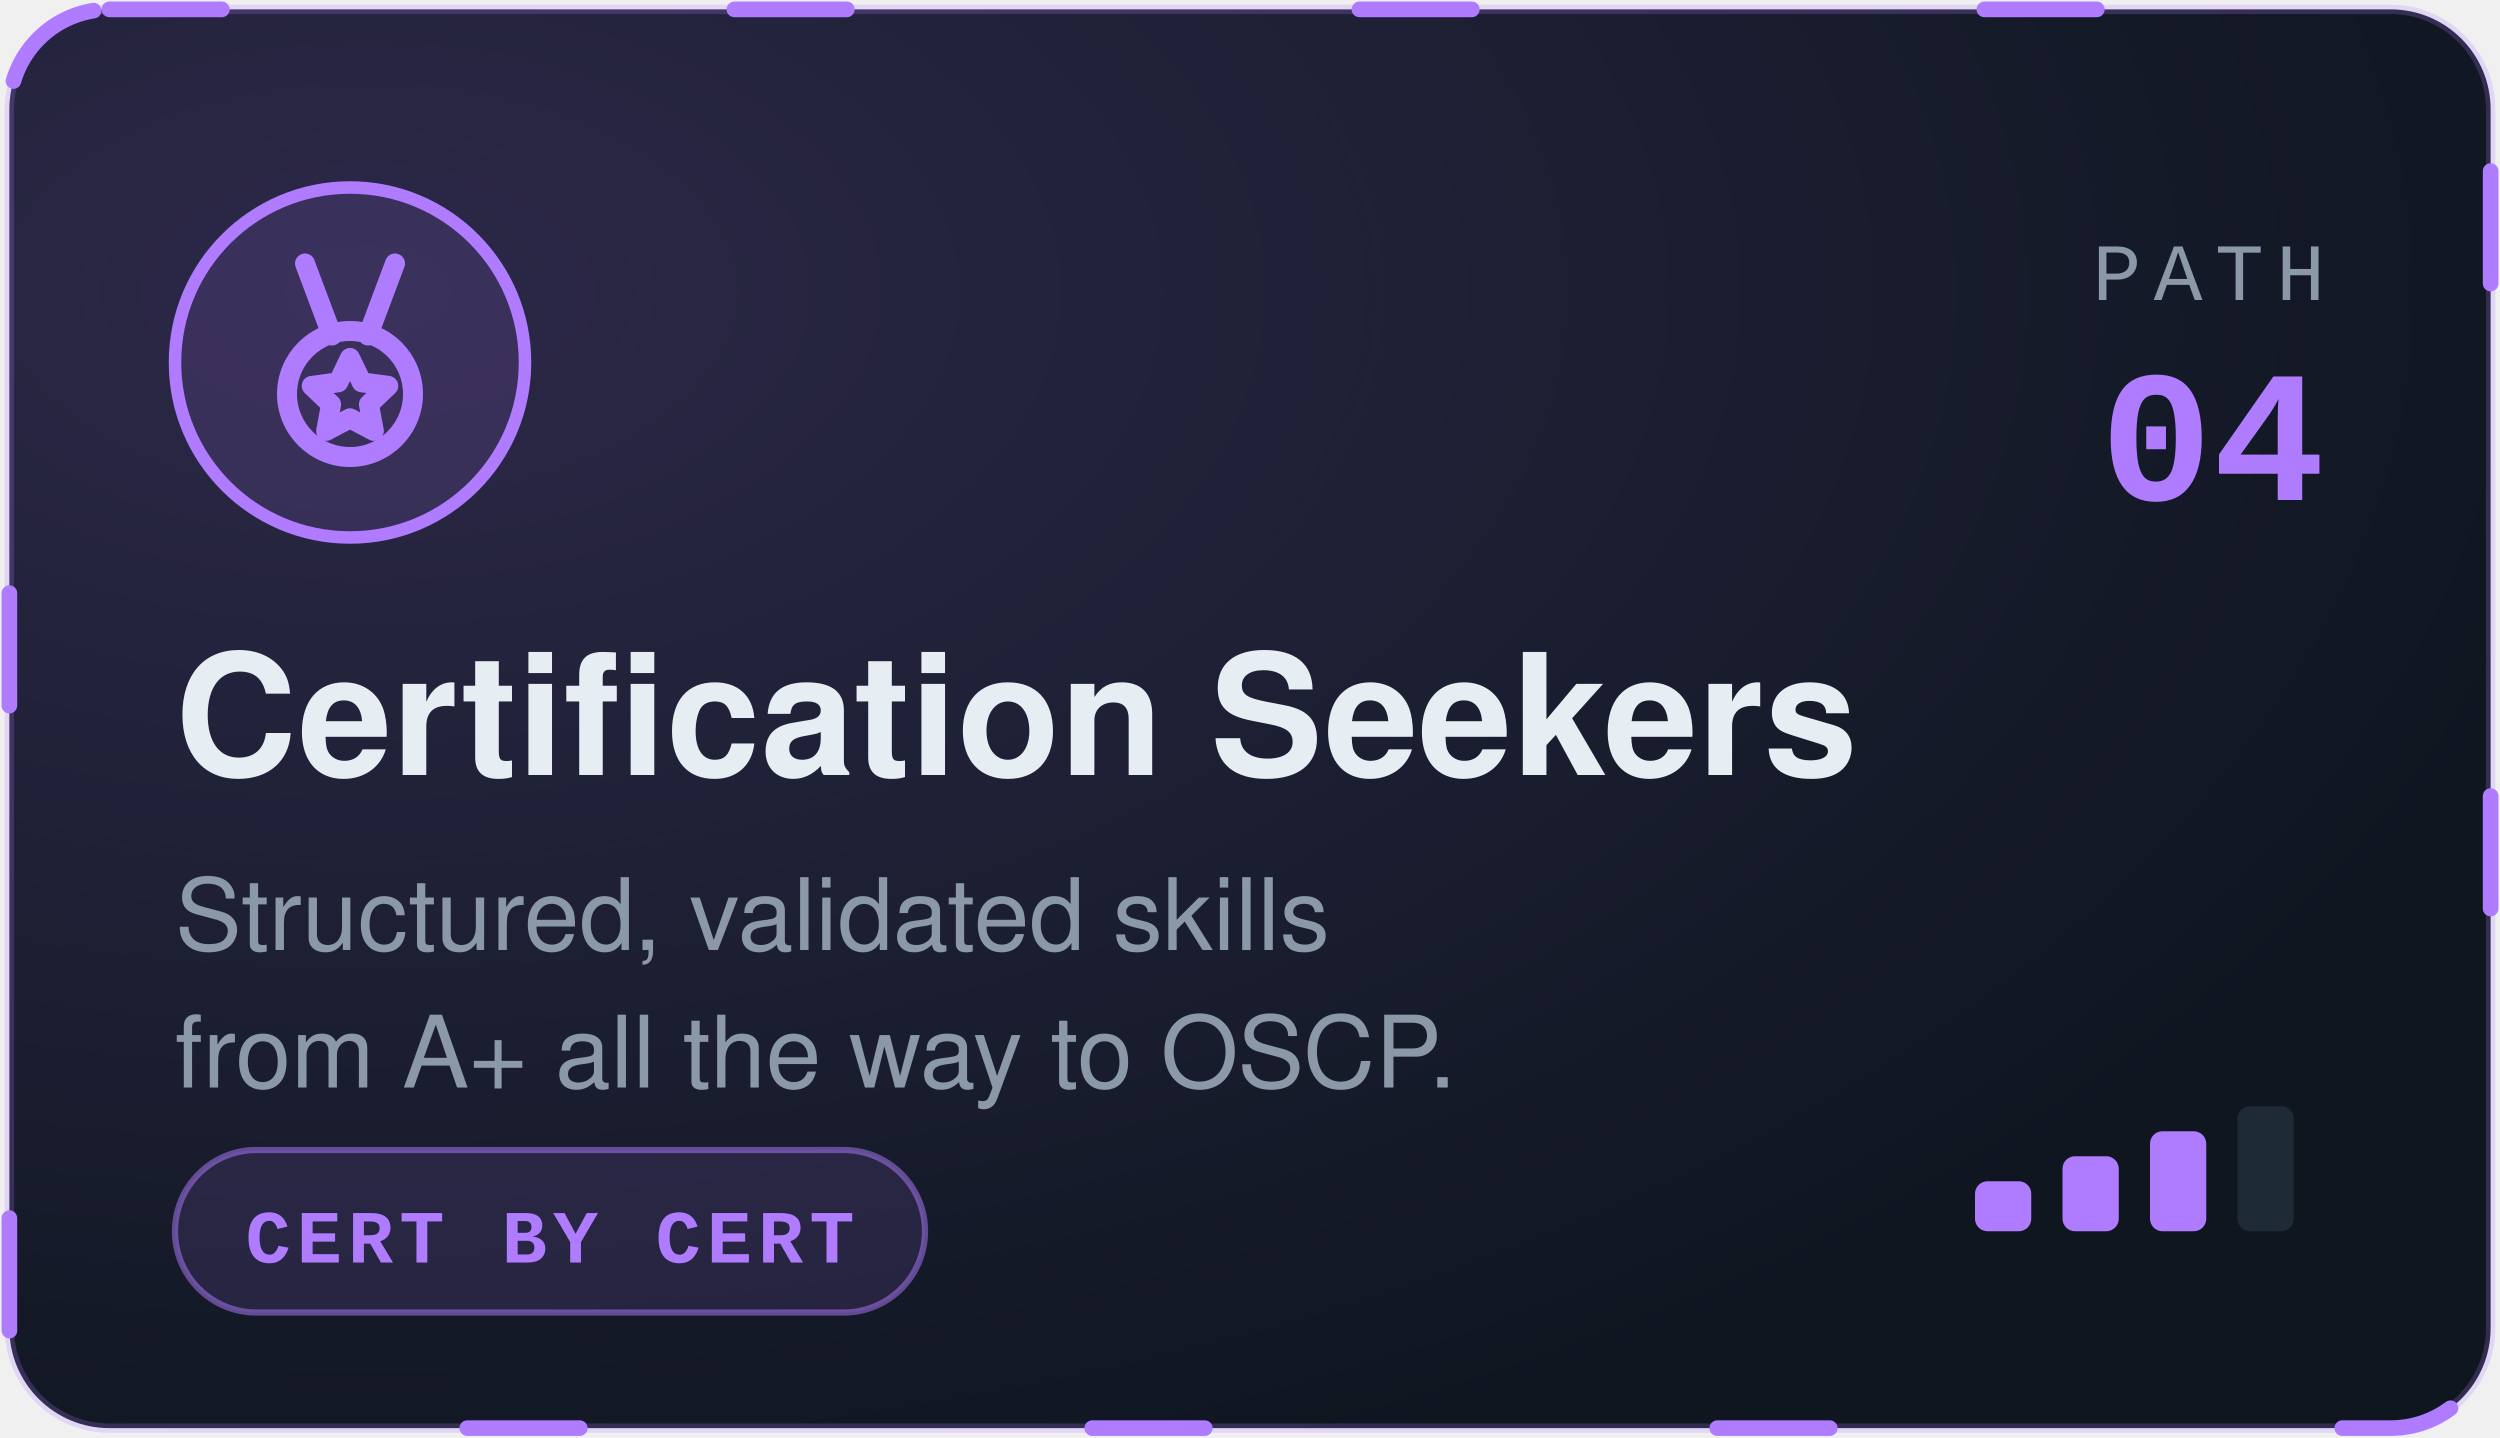
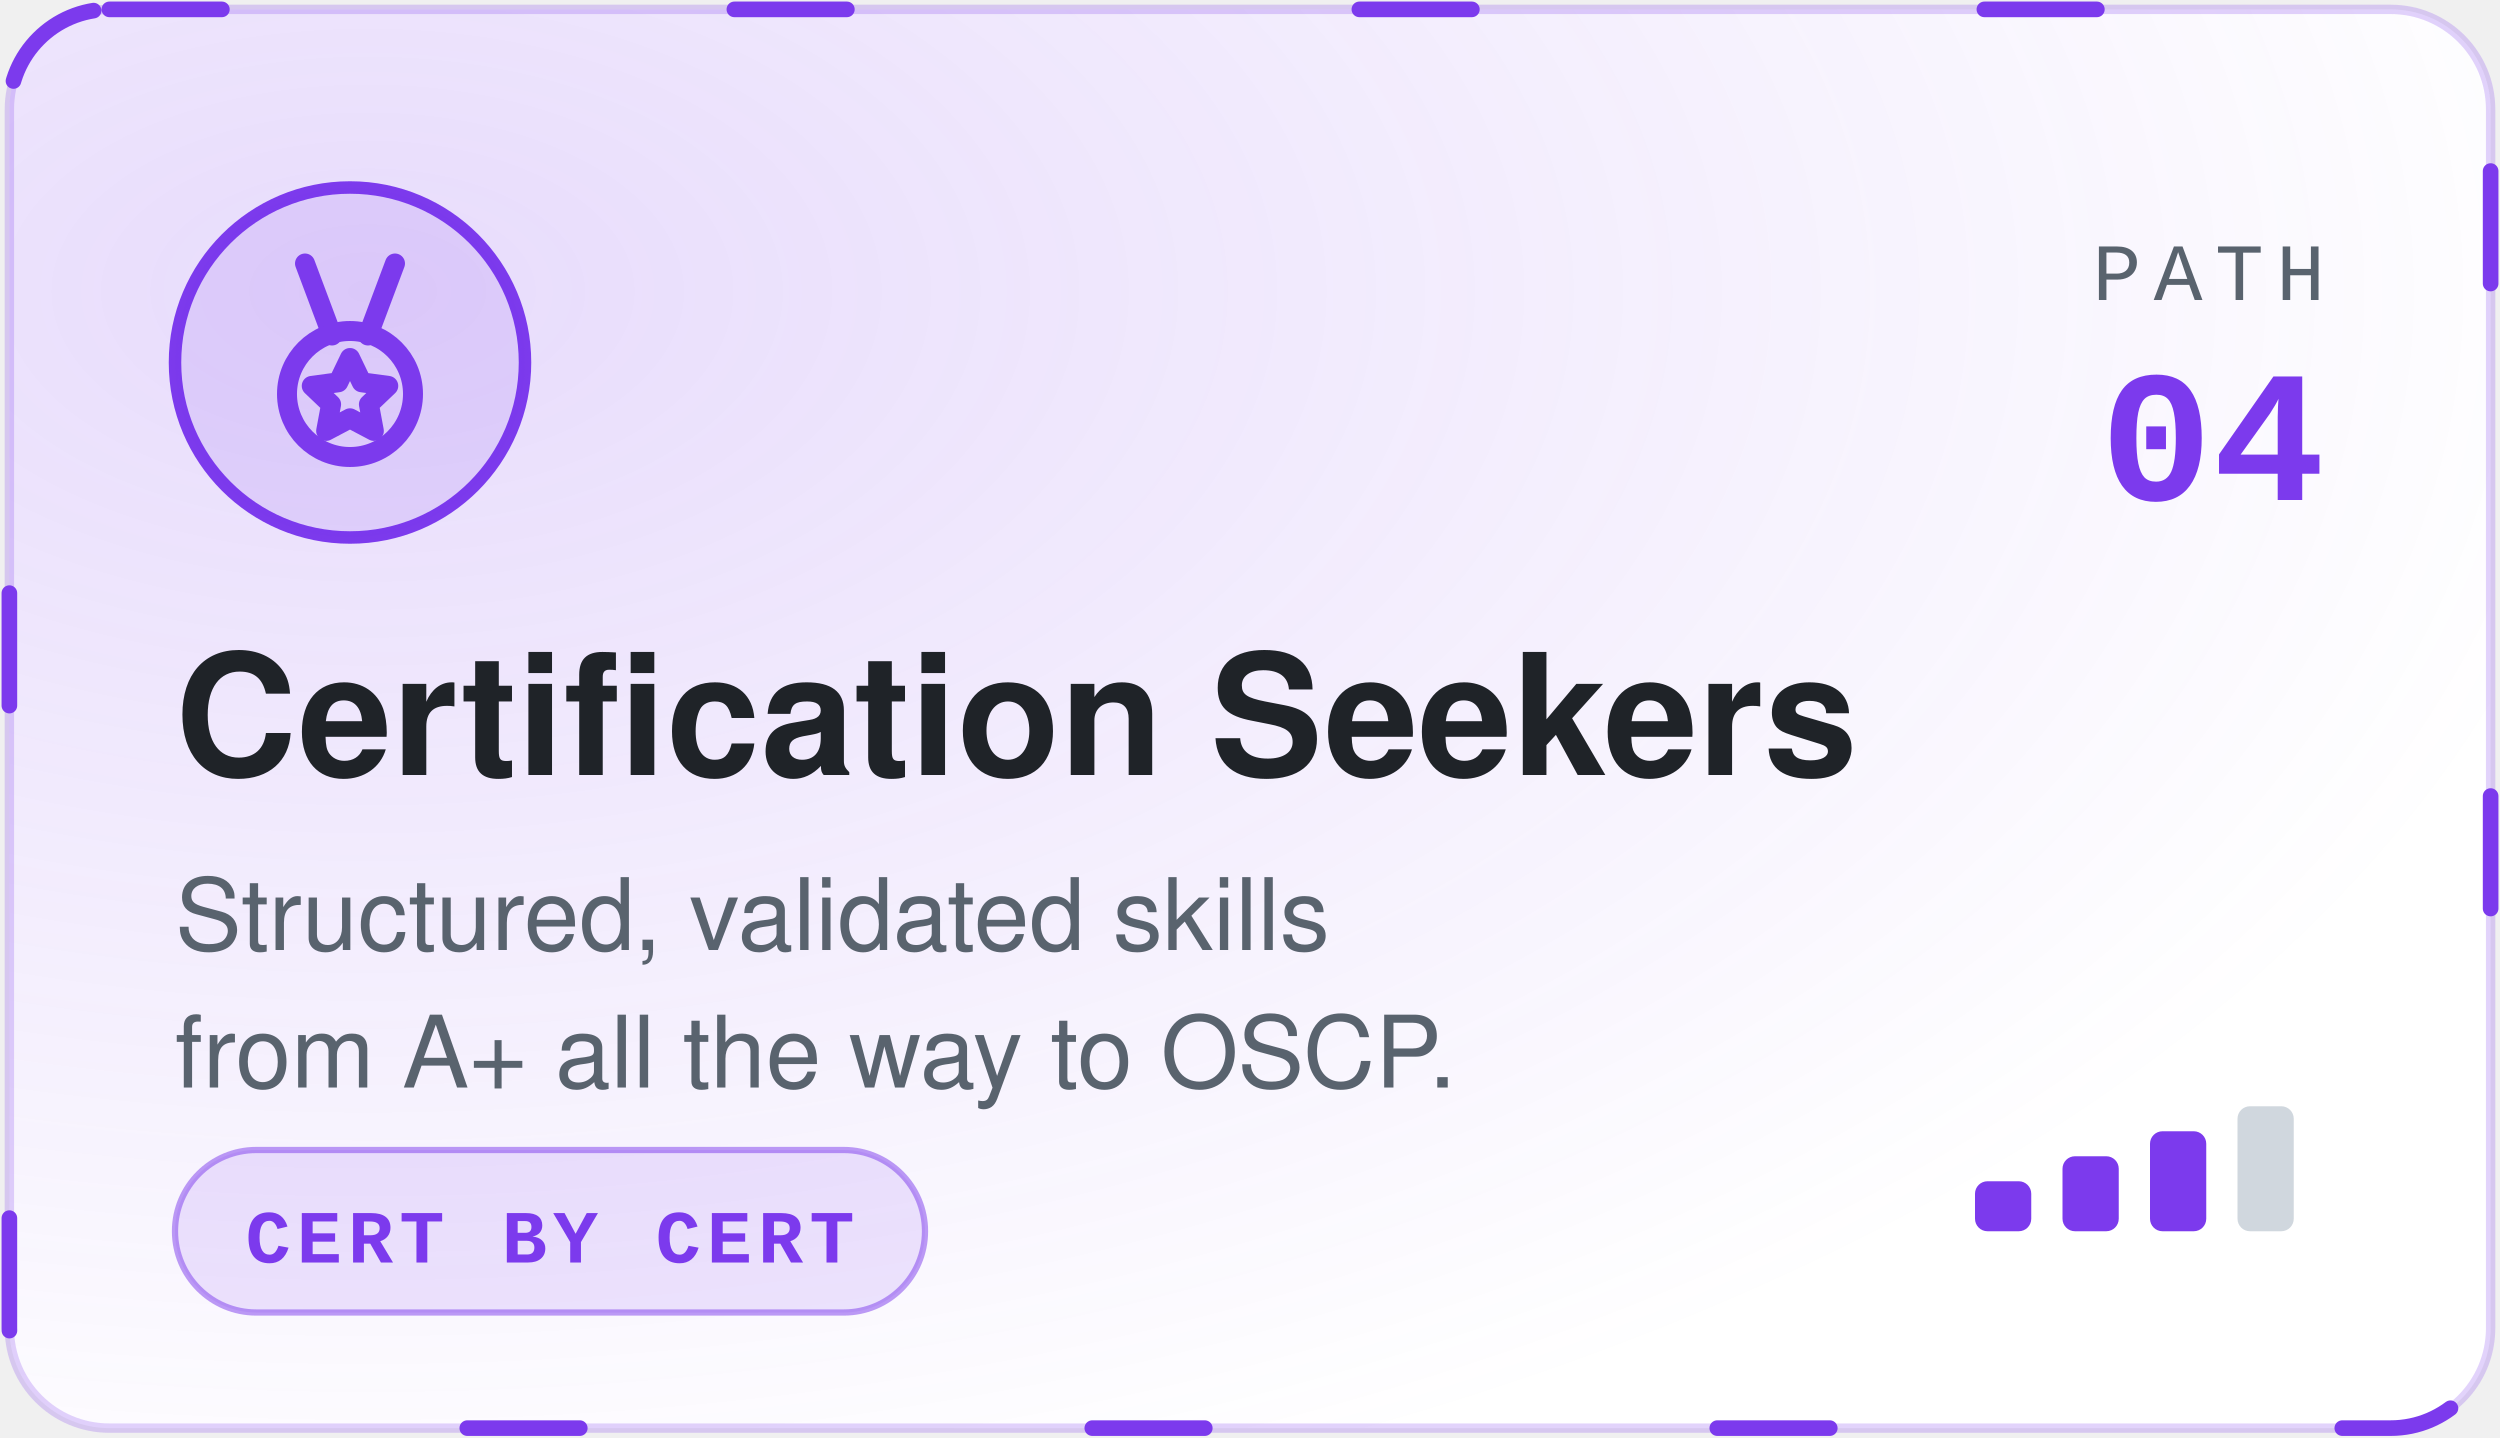
<svg xmlns="http://www.w3.org/2000/svg" width="400" height="230" viewBox="0 0 400 230" role="img" aria-label="Certification Seekers">
  <defs>
    <radialGradient id="g" cx="0.15" cy="0.2" r="0.9">
-       <stop offset="0" stop-color="#b07cff" stop-opacity="0.18" />
-       <stop offset="1" stop-color="#b07cff" stop-opacity="0" />
+       <stop offset="0" stop-color="#7c3aed" stop-opacity="0.18" />
+       <stop offset="1" stop-color="#7c3aed" stop-opacity="0" />
    </radialGradient>
  </defs>
  <style>
  .sweep{stroke-dasharray:18 82;animation:sweep 5s linear infinite}
  @keyframes sweep{to{stroke-dashoffset:-100}}
  .ring{transform-box:fill-box;transform-origin:center;animation:ring 2.6s ease-out infinite}
  @keyframes ring{0%{transform:scale(.8);opacity:.9}100%{transform:scale(1.45);opacity:0}}
  .float{animation:float 3.5s ease-in-out infinite}
  @keyframes float{0%,100%{transform:translateY(0)}50%{transform:translateY(-3px)}}
  @media (prefers-reduced-motion: reduce){*{animation:none!important}}
</style>
-   <rect x="1.5" y="1.5" width="397" height="227" rx="16" fill="#0f1620" />
+   <rect x="1.5" y="1.5" width="397" height="227" rx="16" fill="#ffffff" />
  <rect x="1.5" y="1.5" width="397" height="227" rx="16" fill="url(#g)" />
-   <path d="M17.5 1.5 H382.5 A16 16 0 0 1 398.5 17.5 V212.5 A16 16 0 0 1 382.5 228.5 H17.5 A16 16 0 0 1 1.5 212.5 V17.5 A16 16 0 0 1 17.5 1.5 Z" fill="none" stroke="#b07cff" stroke-opacity="0.22" stroke-width="1.5" />
-   <path class="sweep" d="M17.5 1.5 H382.5 A16 16 0 0 1 398.5 17.5 V212.5 A16 16 0 0 1 382.5 228.5 H17.5 A16 16 0 0 1 1.5 212.5 V17.5 A16 16 0 0 1 17.5 1.5 Z" pathLength="100" fill="none" stroke="#b07cff" stroke-width="2.5" stroke-linecap="round" />
-   <circle class="ring" cx="56" cy="58" r="28" fill="none" stroke="#b07cff" stroke-width="2" />
-   <circle cx="56" cy="58" r="28" fill="#b07cff" fill-opacity="0.12" stroke="#b07cff" stroke-opacity="0.5" />
+   <path d="M17.5 1.5 H382.5 A16 16 0 0 1 398.5 17.5 V212.5 A16 16 0 0 1 382.5 228.5 H17.5 A16 16 0 0 1 1.5 212.5 V17.5 A16 16 0 0 1 17.5 1.5 Z" fill="none" stroke="#7c3aed" stroke-opacity="0.22" stroke-width="1.5" />
+   <path class="sweep" d="M17.5 1.5 H382.5 A16 16 0 0 1 398.5 17.5 V212.5 A16 16 0 0 1 382.5 228.5 H17.5 A16 16 0 0 1 1.5 212.5 V17.5 A16 16 0 0 1 17.5 1.5 Z" pathLength="100" fill="none" stroke="#7c3aed" stroke-width="2.5" stroke-linecap="round" />
+   <circle class="ring" cx="56" cy="58" r="28" fill="none" stroke="#7c3aed" stroke-width="2" />
+   <circle cx="56" cy="58" r="28" fill="#7c3aed" fill-opacity="0.12" stroke="#7c3aed" stroke-opacity="0.5" />
  <g class="float">
    <g transform="translate(56 58)">
      <g transform="scale(0.72)">
-         <path d="M-10 -22 L-4 -6 M10 -22 L4 -6" stroke="#b07cff" stroke-width="4.44" fill="none" stroke-linecap="round" stroke-linejoin="round" />
-         <circle cx="0" cy="7" r="14" stroke="#b07cff" stroke-width="4.44" fill="none" stroke-linecap="round" stroke-linejoin="round" />
-         <path d="M0 -1 L2.6 4.4 L8.5 5.2 L4.2 9.3 L5.3 15.2 L0 12.4 L-5.3 15.2 L-4.2 9.3 L-8.5 5.2 L-2.6 4.4 Z" stroke="#b07cff" stroke-width="4.44" fill="none" stroke-linecap="round" stroke-linejoin="round" />
+         <path d="M-10 -22 L-4 -6 M10 -22 L4 -6" stroke="#7c3aed" stroke-width="4.44" fill="none" stroke-linecap="round" stroke-linejoin="round" />
+         <circle cx="0" cy="7" r="14" stroke="#7c3aed" stroke-width="4.44" fill="none" stroke-linecap="round" stroke-linejoin="round" />
+         <path d="M0 -1 L2.6 4.4 L8.5 5.2 L4.2 9.3 L5.3 15.2 L0 12.4 L-5.3 15.2 L-4.2 9.3 L-8.5 5.2 L-2.6 4.4 Z" stroke="#7c3aed" stroke-width="4.44" fill="none" stroke-linecap="round" stroke-linejoin="round" />
      </g>
    </g>
  </g>
-   <text x="372" y="48" text-anchor="end" font-family="ui-monospace,SFMono-Regular,Menlo,Consolas,'Liberation Mono',monospace" font-size="13" letter-spacing="2" fill="#8b98a8">PATH</text>
-   <text x="372" y="80" text-anchor="end" font-family="ui-monospace,SFMono-Regular,Menlo,Consolas,'Liberation Mono',monospace" font-size="30" font-weight="700" fill="#b07cff">04</text>
-   <text x="28" y="124" font-family="-apple-system,BlinkMacSystemFont,'Segoe UI',Helvetica,Arial,sans-serif" font-size="27" font-weight="800" fill="#e6edf3">Certification Seekers</text>
-   <text x="28" y="152" font-family="-apple-system,BlinkMacSystemFont,'Segoe UI',Helvetica,Arial,sans-serif" font-size="16" fill="#8b98a8">
+   <text x="372" y="48" text-anchor="end" font-family="ui-monospace,SFMono-Regular,Menlo,Consolas,'Liberation Mono',monospace" font-size="13" letter-spacing="2" fill="#59636e">PATH</text>
+   <text x="372" y="80" text-anchor="end" font-family="ui-monospace,SFMono-Regular,Menlo,Consolas,'Liberation Mono',monospace" font-size="30" font-weight="700" fill="#7c3aed">04</text>
+   <text x="28" y="124" font-family="-apple-system,BlinkMacSystemFont,'Segoe UI',Helvetica,Arial,sans-serif" font-size="27" font-weight="800" fill="#1f2328">Certification Seekers</text>
+   <text x="28" y="152" font-family="-apple-system,BlinkMacSystemFont,'Segoe UI',Helvetica,Arial,sans-serif" font-size="16" fill="#59636e">
    <tspan x="28" dy="0">Structured, validated skills</tspan>
    <tspan x="28" dy="22">from A+ all the way to OSCP.</tspan>
  </text>
-   <rect x="28" y="184" width="120" height="26" rx="13" fill="#b07cff" fill-opacity="0.12" stroke="#b07cff" stroke-opacity="0.5" />
-   <text x="88" y="202" text-anchor="middle" font-family="ui-monospace,SFMono-Regular,Menlo,Consolas,'Liberation Mono',monospace" font-size="12" font-weight="700" letter-spacing="1" fill="#b07cff">CERT BY CERT</text>
-   <rect x="316" y="189" width="9" height="8" rx="2" transform="translate(0 0)" fill="#b07cff" />
-   <rect x="330" y="189" width="9" height="12" rx="2" transform="translate(0 -4)" fill="#b07cff" />
-   <rect x="344" y="189" width="9" height="16" rx="2" transform="translate(0 -8)" fill="#b07cff" />
-   <rect x="358" y="189" width="9" height="20" rx="2" transform="translate(0 -12)" fill="#1f2a37" />
+   <rect x="28" y="184" width="120" height="26" rx="13" fill="#7c3aed" fill-opacity="0.12" stroke="#7c3aed" stroke-opacity="0.5" />
+   <text x="88" y="202" text-anchor="middle" font-family="ui-monospace,SFMono-Regular,Menlo,Consolas,'Liberation Mono',monospace" font-size="12" font-weight="700" letter-spacing="1" fill="#7c3aed">CERT BY CERT</text>
+   <rect x="316" y="189" width="9" height="8" rx="2" transform="translate(0 0)" fill="#7c3aed" />
+   <rect x="330" y="189" width="9" height="12" rx="2" transform="translate(0 -4)" fill="#7c3aed" />
+   <rect x="344" y="189" width="9" height="16" rx="2" transform="translate(0 -8)" fill="#7c3aed" />
+   <rect x="358" y="189" width="9" height="20" rx="2" transform="translate(0 -12)" fill="#d0d7de" />
</svg>
